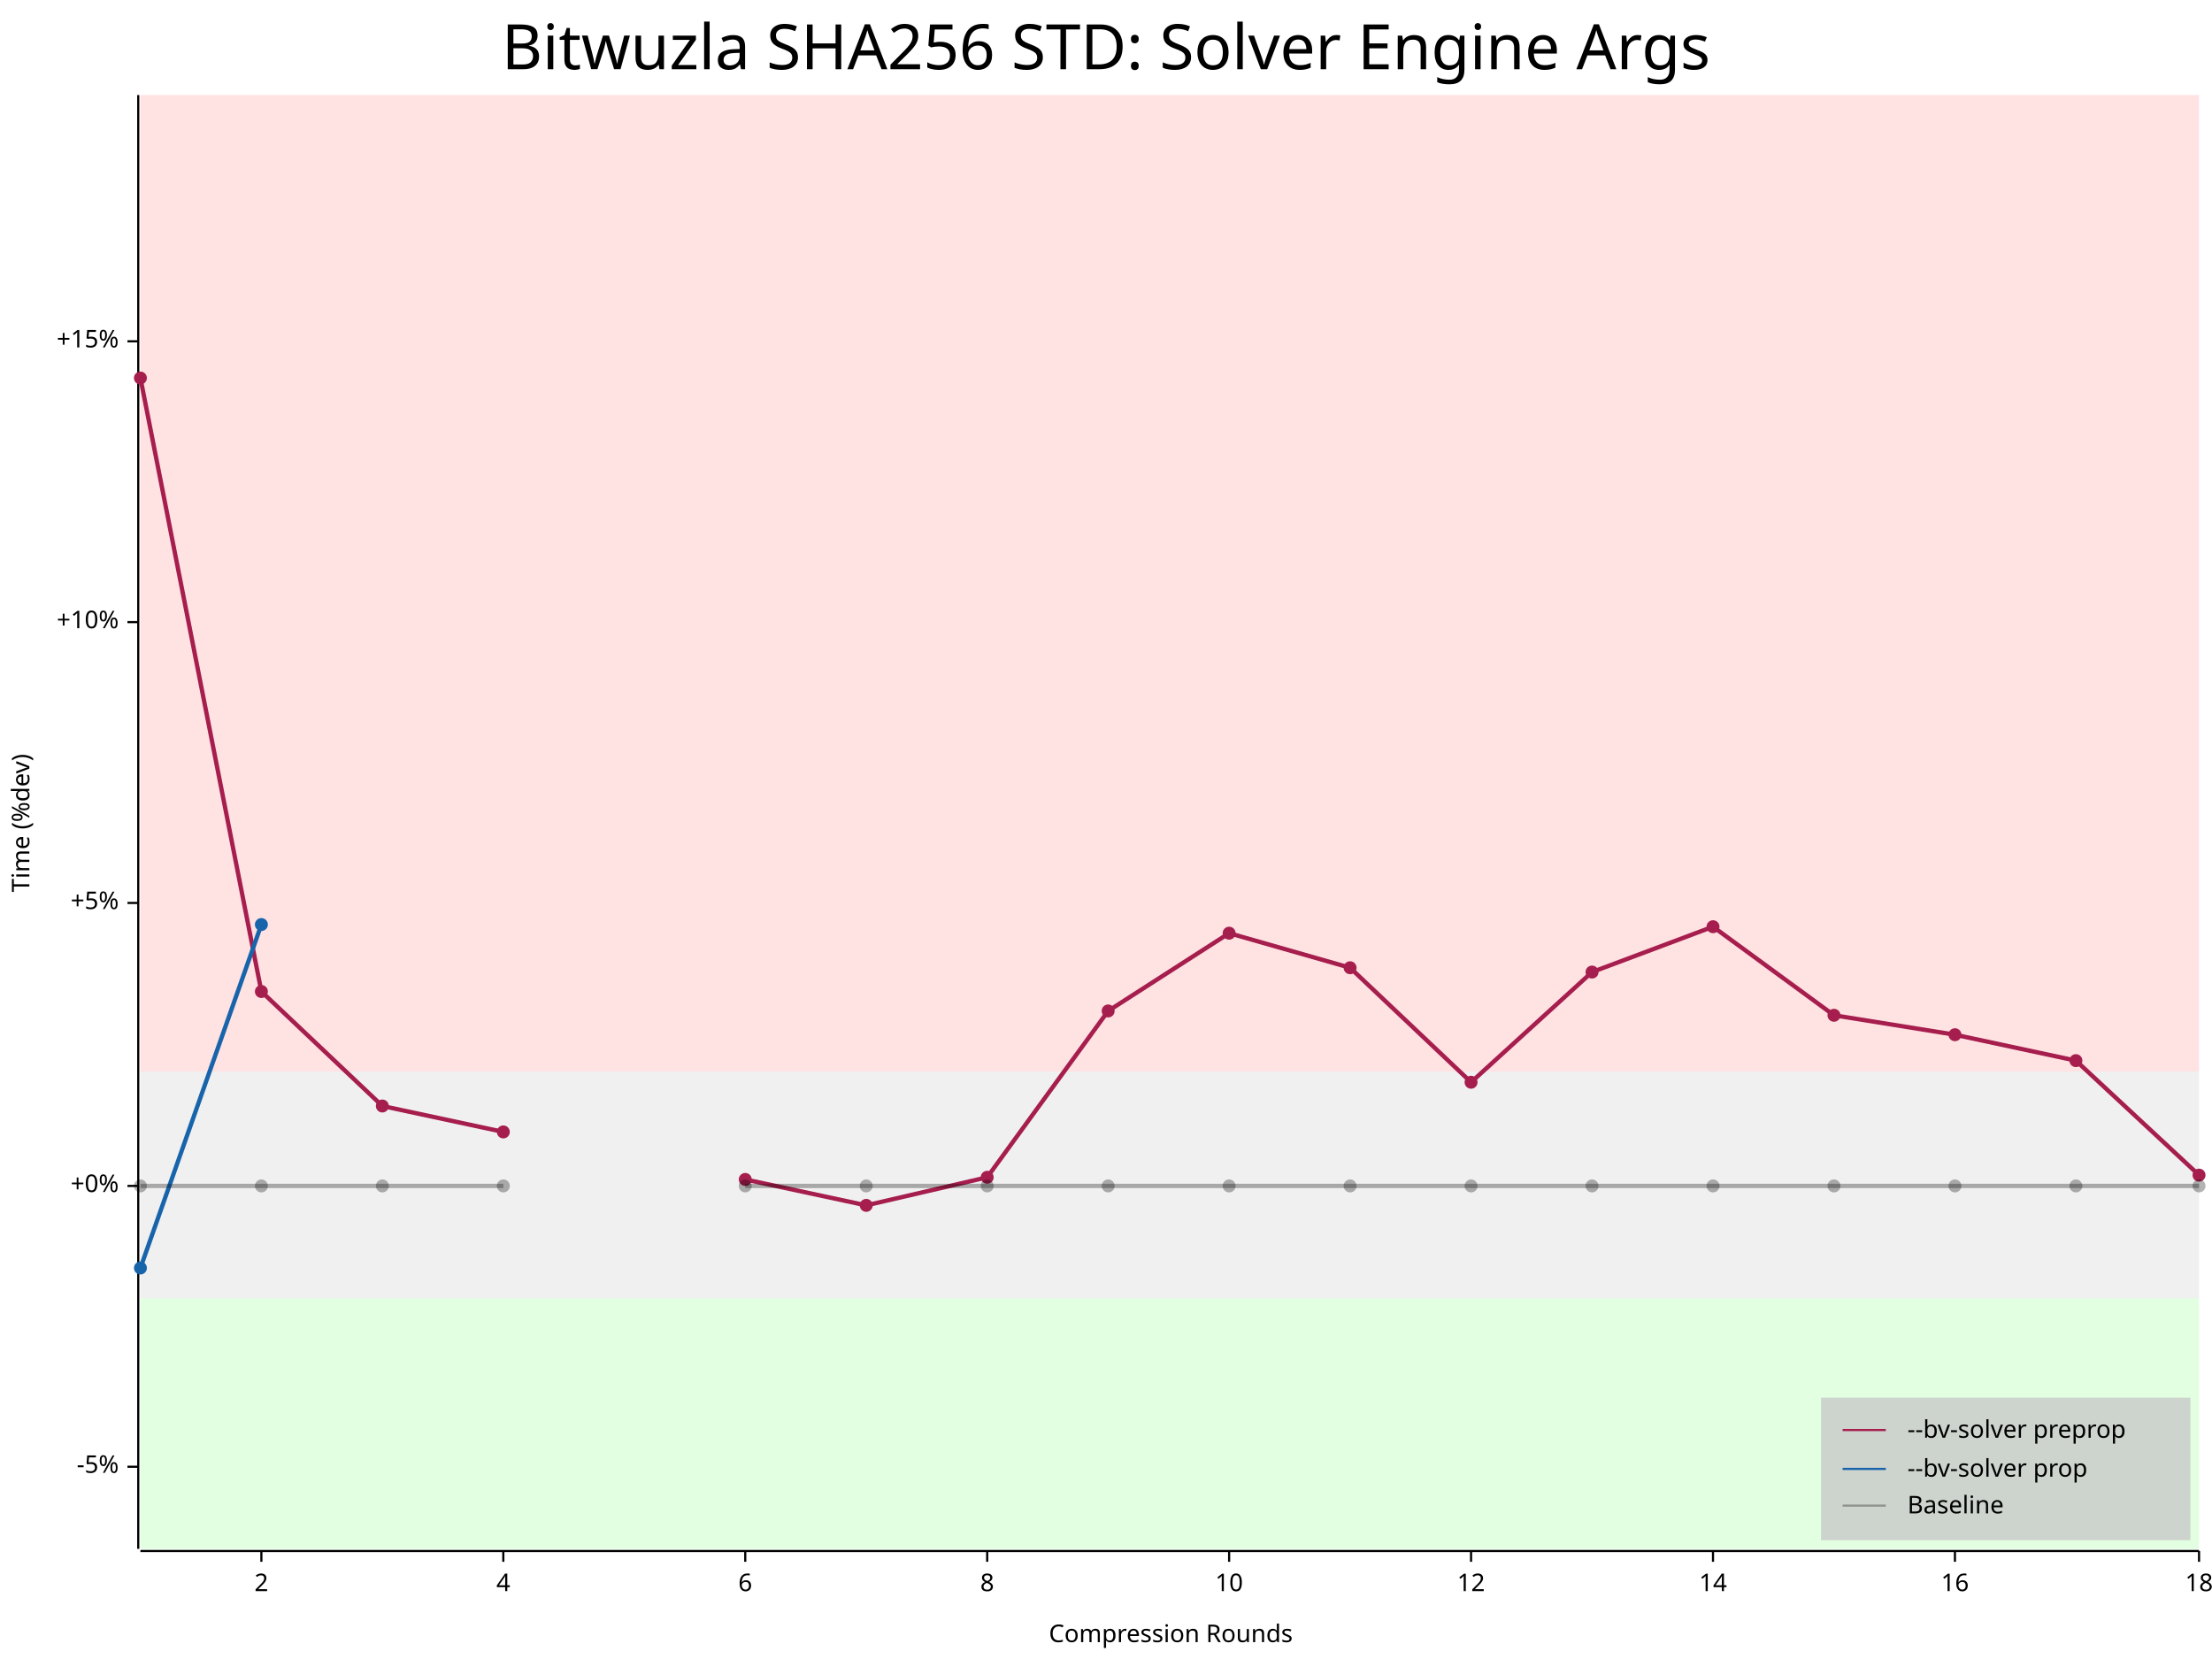
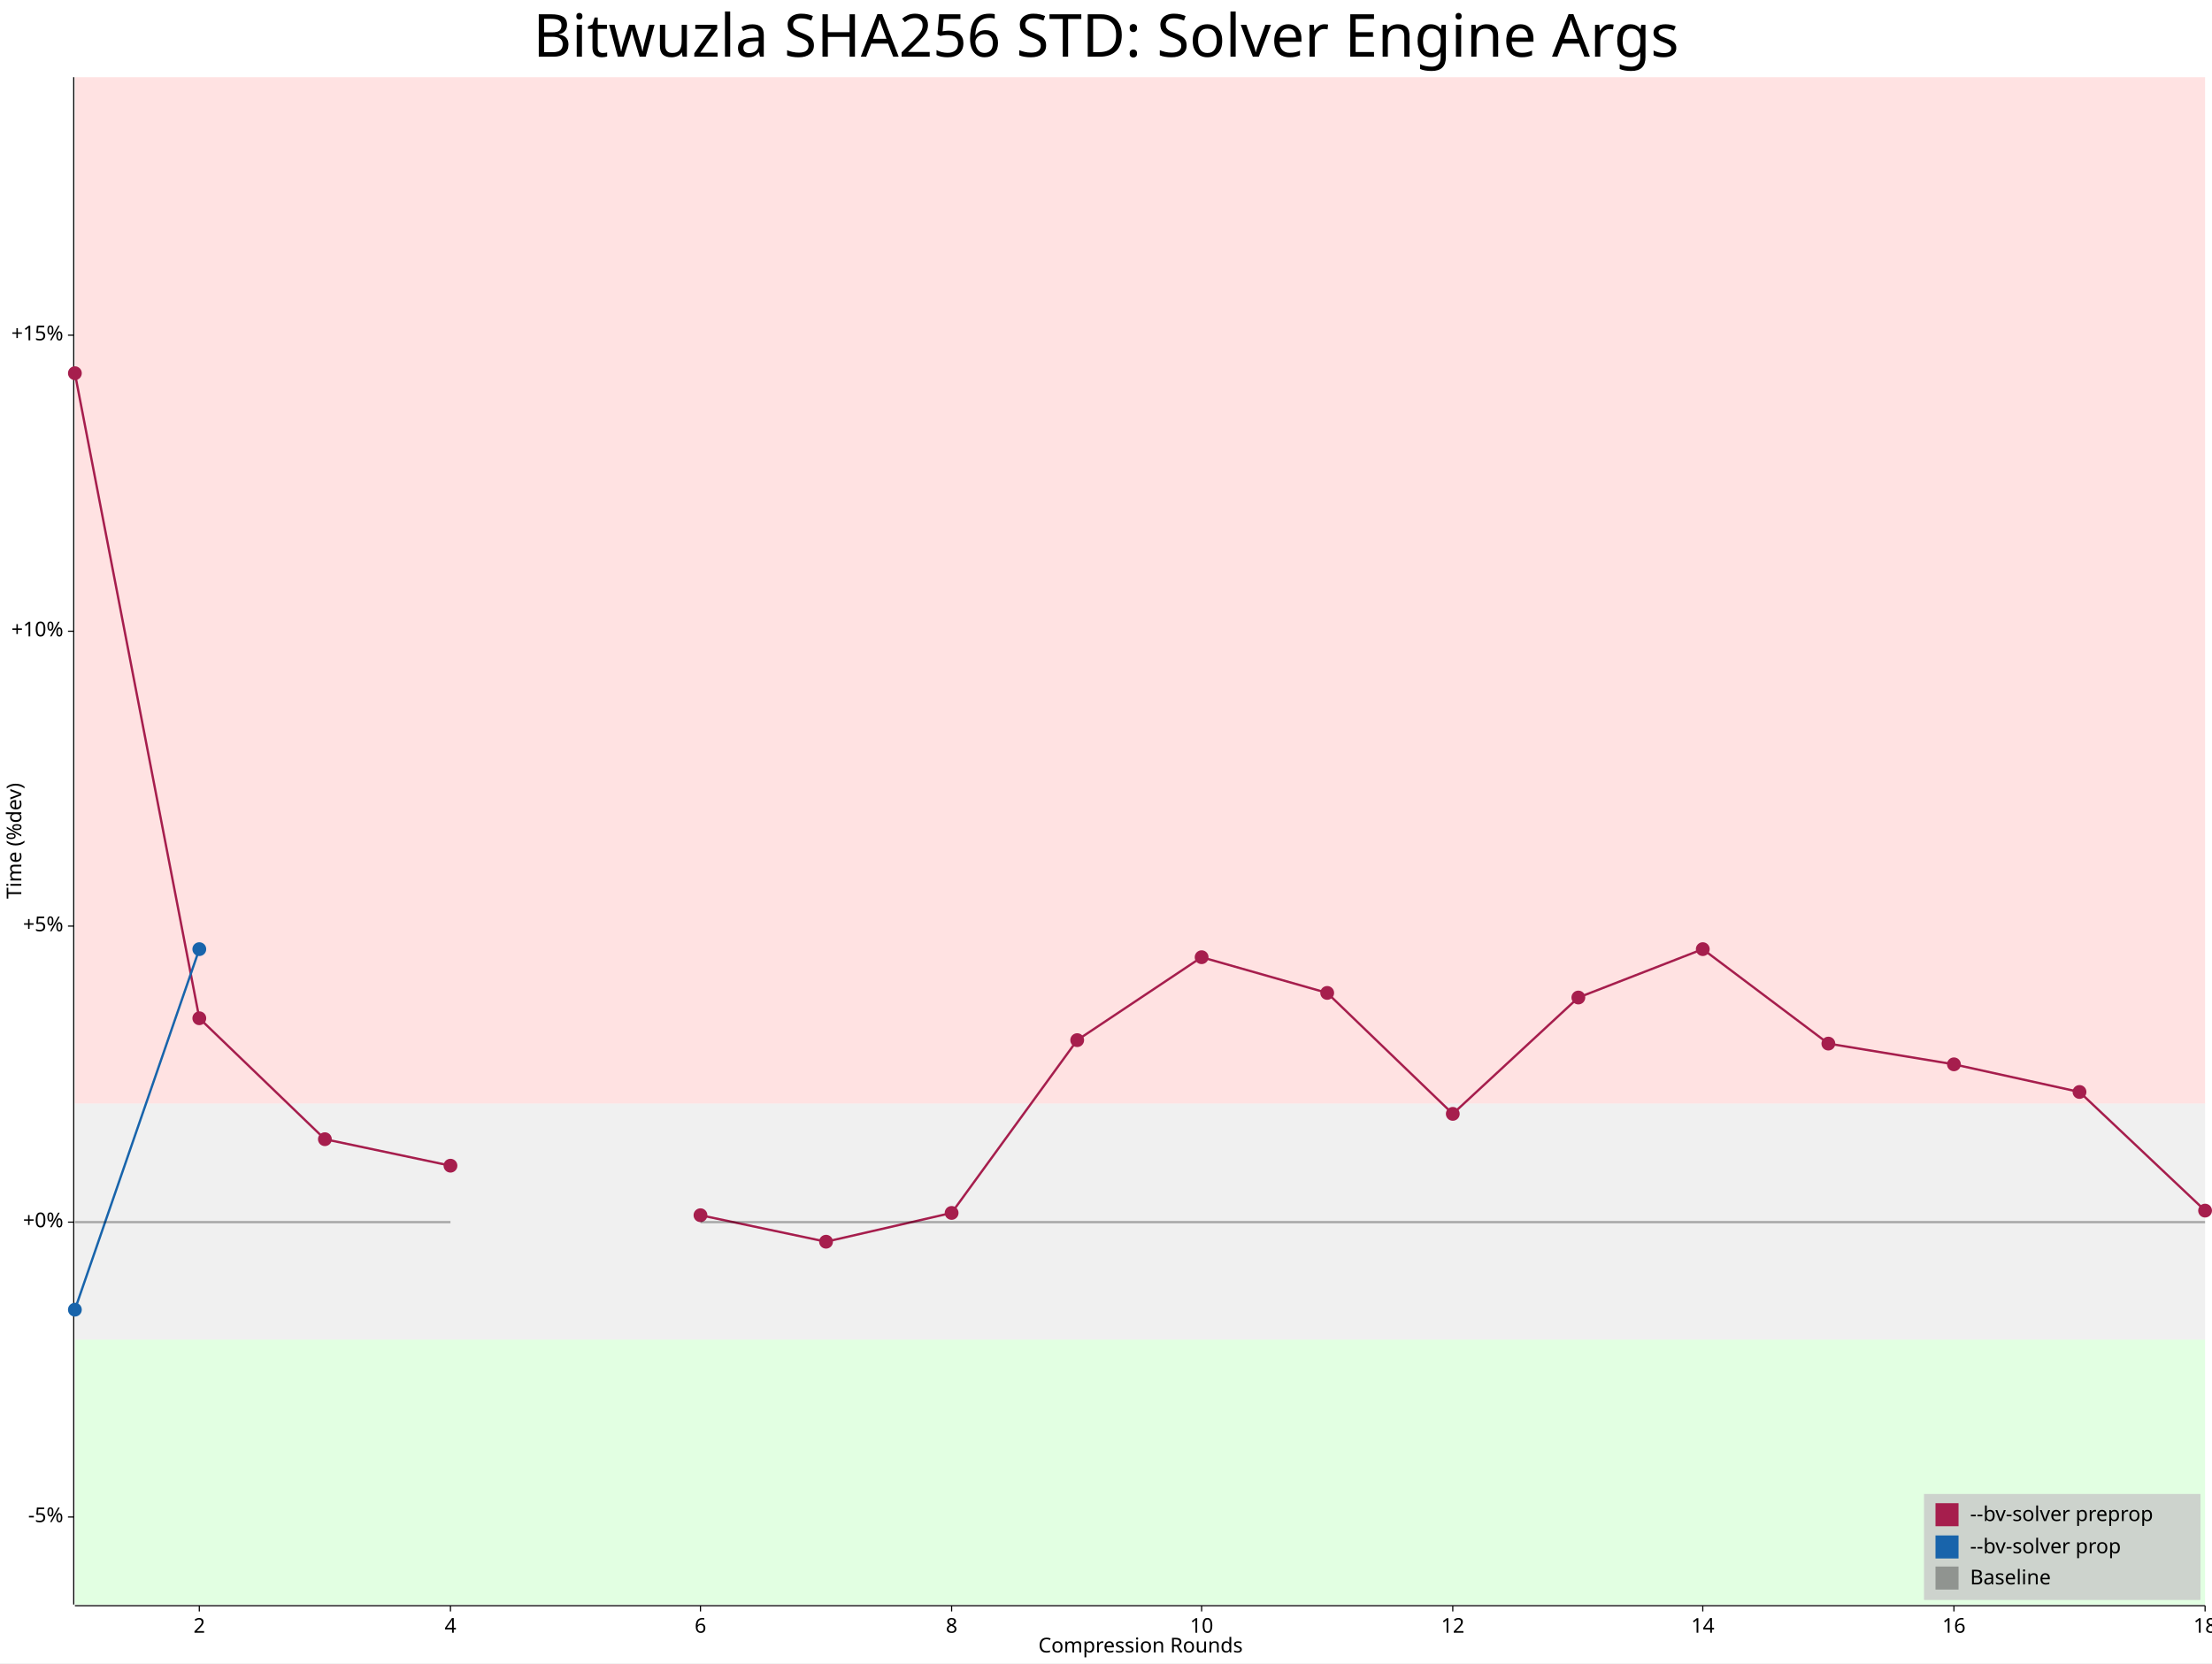
- <svg xmlns="http://www.w3.org/2000/svg" width="1024" height="768" viewBox="0 0 1024 768">
-   <rect x="0" y="0" width="1024" height="768" opacity="1" fill="#FFFFFF" stroke="none" />
-   <text x="512" y="10" dy="0.76em" text-anchor="middle" font-family="noto sans" font-size="29.032" opacity="1" fill="#000000">
+ <svg xmlns="http://www.w3.org/2000/svg" width="1920" height="1444" viewBox="0 0 1920 1444">
+   <rect x="0" y="0" width="1920" height="1444" opacity="1" fill="#FFFFFF" stroke="none" />
+   <text x="960" y="10" dy="0.76em" text-anchor="middle" font-family="noto sans" font-size="51.613" opacity="1" fill="#000000">
Bitwuzla SHA256 STD: Solver Engine Args
</text>
-   <rect x="65" y="601" width="953" height="116" opacity="0.4" fill="#B6FFB6" stroke="none" />
-   <rect x="65" y="496" width="953" height="105" opacity="0.2" fill="#B6B6B6" stroke="none" />
-   <rect x="65" y="44" width="953" height="452" opacity="0.4" fill="#FFB6B6" stroke="none" />
-   <text x="542" y="763" dy="-0.5ex" text-anchor="middle" font-family="noto sans" font-size="11.29" opacity="1" fill="#000000">
+   <rect x="65" y="1163" width="1849" height="230" opacity="0.4" fill="#B6FFB6" stroke="none" />
+   <rect x="65" y="958" width="1849" height="205" opacity="0.2" fill="#B6B6B6" stroke="none" />
+   <rect x="65" y="67" width="1849" height="891" opacity="0.4" fill="#FFB6B6" stroke="none" />
+   <text x="990" y="1439" dy="-0.5ex" text-anchor="middle" font-family="noto sans" font-size="17.742" opacity="1" fill="#000000">
Compression Rounds
</text>
-   <polyline fill="none" opacity="1" stroke="#000000" stroke-width="1" points="65,718 1018,718 " />
-   <text x="121" y="728" dy="0.76em" text-anchor="middle" font-family="noto sans" font-size="11.29" opacity="1" fill="#000000">
+   <polyline fill="none" opacity="1" stroke="#000000" stroke-width="1" points="65,1394 1914,1394 " />
+   <text x="173" y="1404" dy="0.76em" text-anchor="middle" font-family="noto sans" font-size="17.742" opacity="1" fill="#000000">
2
</text>
-   <polyline fill="none" opacity="1" stroke="#000000" stroke-width="1" points="121,718 121,723 " />
-   <text x="233" y="728" dy="0.76em" text-anchor="middle" font-family="noto sans" font-size="11.29" opacity="1" fill="#000000">
+   <polyline fill="none" opacity="1" stroke="#000000" stroke-width="1" points="173,1394 173,1399 " />
+   <text x="391" y="1404" dy="0.76em" text-anchor="middle" font-family="noto sans" font-size="17.742" opacity="1" fill="#000000">
4
</text>
-   <polyline fill="none" opacity="1" stroke="#000000" stroke-width="1" points="233,718 233,723 " />
-   <text x="345" y="728" dy="0.76em" text-anchor="middle" font-family="noto sans" font-size="11.29" opacity="1" fill="#000000">
+   <polyline fill="none" opacity="1" stroke="#000000" stroke-width="1" points="391,1394 391,1399 " />
+   <text x="608" y="1404" dy="0.76em" text-anchor="middle" font-family="noto sans" font-size="17.742" opacity="1" fill="#000000">
6
</text>
-   <polyline fill="none" opacity="1" stroke="#000000" stroke-width="1" points="345,718 345,723 " />
-   <text x="457" y="728" dy="0.76em" text-anchor="middle" font-family="noto sans" font-size="11.29" opacity="1" fill="#000000">
+   <polyline fill="none" opacity="1" stroke="#000000" stroke-width="1" points="608,1394 608,1399 " />
+   <text x="826" y="1404" dy="0.76em" text-anchor="middle" font-family="noto sans" font-size="17.742" opacity="1" fill="#000000">
8
</text>
-   <polyline fill="none" opacity="1" stroke="#000000" stroke-width="1" points="457,718 457,723 " />
-   <text x="569" y="728" dy="0.76em" text-anchor="middle" font-family="noto sans" font-size="11.29" opacity="1" fill="#000000">
+   <polyline fill="none" opacity="1" stroke="#000000" stroke-width="1" points="826,1394 826,1399 " />
+   <text x="1043" y="1404" dy="0.76em" text-anchor="middle" font-family="noto sans" font-size="17.742" opacity="1" fill="#000000">
10
</text>
-   <polyline fill="none" opacity="1" stroke="#000000" stroke-width="1" points="569,718 569,723 " />
-   <text x="681" y="728" dy="0.76em" text-anchor="middle" font-family="noto sans" font-size="11.29" opacity="1" fill="#000000">
+   <polyline fill="none" opacity="1" stroke="#000000" stroke-width="1" points="1043,1394 1043,1399 " />
+   <text x="1261" y="1404" dy="0.76em" text-anchor="middle" font-family="noto sans" font-size="17.742" opacity="1" fill="#000000">
12
</text>
-   <polyline fill="none" opacity="1" stroke="#000000" stroke-width="1" points="681,718 681,723 " />
-   <text x="793" y="728" dy="0.76em" text-anchor="middle" font-family="noto sans" font-size="11.29" opacity="1" fill="#000000">
+   <polyline fill="none" opacity="1" stroke="#000000" stroke-width="1" points="1261,1394 1261,1399 " />
+   <text x="1478" y="1404" dy="0.76em" text-anchor="middle" font-family="noto sans" font-size="17.742" opacity="1" fill="#000000">
14
</text>
-   <polyline fill="none" opacity="1" stroke="#000000" stroke-width="1" points="793,718 793,723 " />
-   <text x="905" y="728" dy="0.76em" text-anchor="middle" font-family="noto sans" font-size="11.29" opacity="1" fill="#000000">
+   <polyline fill="none" opacity="1" stroke="#000000" stroke-width="1" points="1478,1394 1478,1399 " />
+   <text x="1696" y="1404" dy="0.76em" text-anchor="middle" font-family="noto sans" font-size="17.742" opacity="1" fill="#000000">
16
</text>
-   <polyline fill="none" opacity="1" stroke="#000000" stroke-width="1" points="905,718 905,723 " />
-   <text x="1018" y="728" dy="0.76em" text-anchor="middle" font-family="noto sans" font-size="11.29" opacity="1" fill="#000000">
+   <polyline fill="none" opacity="1" stroke="#000000" stroke-width="1" points="1696,1394 1696,1399 " />
+   <text x="1914" y="1404" dy="0.76em" text-anchor="middle" font-family="noto sans" font-size="17.742" opacity="1" fill="#000000">
18
</text>
-   <polyline fill="none" opacity="1" stroke="#000000" stroke-width="1" points="1018,718 1018,723 " />
-   <text x="5" y="381" dy="0.76em" text-anchor="middle" font-family="noto sans" font-size="11.29" opacity="1" fill="#000000" transform="rotate(270, 5, 381)">
+   <polyline fill="none" opacity="1" stroke="#000000" stroke-width="1" points="1914,1394 1914,1399 " />
+   <text x="5" y="730" dy="0.76em" text-anchor="middle" font-family="noto sans" font-size="17.742" opacity="1" fill="#000000" transform="rotate(270, 5, 730)">
Time (%dev)
</text>
-   <polyline fill="none" opacity="1" stroke="#000000" stroke-width="1" points="64,44 64,717 " />
-   <text x="55" y="679" dy="0.5ex" text-anchor="end" font-family="noto sans" font-size="11.29" opacity="1" fill="#000000">
+   <polyline fill="none" opacity="1" stroke="#000000" stroke-width="1" points="64,67 64,1393 " />
+   <text x="55" y="1317" dy="0.5ex" text-anchor="end" font-family="noto sans" font-size="17.742" opacity="1" fill="#000000">
-5%
</text>
-   <polyline fill="none" opacity="1" stroke="#000000" stroke-width="1" points="59,679 64,679 " />
-   <text x="55" y="549" dy="0.5ex" text-anchor="end" font-family="noto sans" font-size="11.29" opacity="1" fill="#000000">
+   <polyline fill="none" opacity="1" stroke="#000000" stroke-width="1" points="59,1317 64,1317 " />
+   <text x="55" y="1061" dy="0.5ex" text-anchor="end" font-family="noto sans" font-size="17.742" opacity="1" fill="#000000">
+0%
</text>
-   <polyline fill="none" opacity="1" stroke="#000000" stroke-width="1" points="59,549 64,549 " />
-   <text x="55" y="418" dy="0.5ex" text-anchor="end" font-family="noto sans" font-size="11.29" opacity="1" fill="#000000">
+   <polyline fill="none" opacity="1" stroke="#000000" stroke-width="1" points="59,1061 64,1061 " />
+   <text x="55" y="804" dy="0.5ex" text-anchor="end" font-family="noto sans" font-size="17.742" opacity="1" fill="#000000">
+5%
</text>
-   <polyline fill="none" opacity="1" stroke="#000000" stroke-width="1" points="59,418 64,418 " />
-   <text x="55" y="288" dy="0.5ex" text-anchor="end" font-family="noto sans" font-size="11.29" opacity="1" fill="#000000">
+   <polyline fill="none" opacity="1" stroke="#000000" stroke-width="1" points="59,804 64,804 " />
+   <text x="55" y="548" dy="0.5ex" text-anchor="end" font-family="noto sans" font-size="17.742" opacity="1" fill="#000000">
+10%
</text>
-   <polyline fill="none" opacity="1" stroke="#000000" stroke-width="1" points="59,288 64,288 " />
-   <text x="55" y="158" dy="0.5ex" text-anchor="end" font-family="noto sans" font-size="11.29" opacity="1" fill="#000000">
+   <polyline fill="none" opacity="1" stroke="#000000" stroke-width="1" points="59,548 64,548 " />
+   <text x="55" y="291" dy="0.5ex" text-anchor="end" font-family="noto sans" font-size="17.742" opacity="1" fill="#000000">
+15%
</text>
-   <polyline fill="none" opacity="1" stroke="#000000" stroke-width="1" points="59,158 64,158 " />
-   <polyline fill="none" opacity="1" stroke="#A61E4D" stroke-width="2" points="65,175 121,459 177,512 233,524 " />
-   <circle cx="65" cy="175" r="3" opacity="1" fill="#A61E4D" stroke="none" stroke-width="1" />
-   <circle cx="121" cy="459" r="3" opacity="1" fill="#A61E4D" stroke="none" stroke-width="1" />
-   <circle cx="177" cy="512" r="3" opacity="1" fill="#A61E4D" stroke="none" stroke-width="1" />
-   <circle cx="233" cy="524" r="3" opacity="1" fill="#A61E4D" stroke="none" stroke-width="1" />
-   <polyline fill="none" opacity="1" stroke="#A61E4D" stroke-width="2" points="345,546 401,558 457,545 513,468 569,432 625,448 681,501 737,450 793,429 849,470 905,479 961,491 1018,544 " />
-   <circle cx="345" cy="546" r="3" opacity="1" fill="#A61E4D" stroke="none" stroke-width="1" />
-   <circle cx="401" cy="558" r="3" opacity="1" fill="#A61E4D" stroke="none" stroke-width="1" />
-   <circle cx="457" cy="545" r="3" opacity="1" fill="#A61E4D" stroke="none" stroke-width="1" />
-   <circle cx="513" cy="468" r="3" opacity="1" fill="#A61E4D" stroke="none" stroke-width="1" />
-   <circle cx="569" cy="432" r="3" opacity="1" fill="#A61E4D" stroke="none" stroke-width="1" />
-   <circle cx="625" cy="448" r="3" opacity="1" fill="#A61E4D" stroke="none" stroke-width="1" />
-   <circle cx="681" cy="501" r="3" opacity="1" fill="#A61E4D" stroke="none" stroke-width="1" />
-   <circle cx="737" cy="450" r="3" opacity="1" fill="#A61E4D" stroke="none" stroke-width="1" />
-   <circle cx="793" cy="429" r="3" opacity="1" fill="#A61E4D" stroke="none" stroke-width="1" />
-   <circle cx="849" cy="470" r="3" opacity="1" fill="#A61E4D" stroke="none" stroke-width="1" />
-   <circle cx="905" cy="479" r="3" opacity="1" fill="#A61E4D" stroke="none" stroke-width="1" />
-   <circle cx="961" cy="491" r="3" opacity="1" fill="#A61E4D" stroke="none" stroke-width="1" />
-   <circle cx="1018" cy="544" r="3" opacity="1" fill="#A61E4D" stroke="none" stroke-width="1" />
-   <polyline fill="none" opacity="1" stroke="#1864AB" stroke-width="2" points="65,587 121,428 " />
-   <circle cx="65" cy="587" r="3" opacity="1" fill="#1864AB" stroke="none" stroke-width="1" />
-   <circle cx="121" cy="428" r="3" opacity="1" fill="#1864AB" stroke="none" stroke-width="1" />
-   <polyline fill="none" opacity="0.3" stroke="#000000" stroke-width="2" points="65,549 121,549 177,549 233,549 " />
-   <circle cx="65" cy="549" r="3" opacity="0.3" fill="#000000" stroke="none" stroke-width="1" />
-   <circle cx="121" cy="549" r="3" opacity="0.3" fill="#000000" stroke="none" stroke-width="1" />
-   <circle cx="177" cy="549" r="3" opacity="0.3" fill="#000000" stroke="none" stroke-width="1" />
-   <circle cx="233" cy="549" r="3" opacity="0.3" fill="#000000" stroke="none" stroke-width="1" />
-   <polyline fill="none" opacity="0.3" stroke="#000000" stroke-width="2" points="345,549 401,549 457,549 513,549 569,549 625,549 681,549 737,549 793,549 849,549 905,549 961,549 1018,549 " />
-   <circle cx="345" cy="549" r="3" opacity="0.3" fill="#000000" stroke="none" stroke-width="1" />
-   <circle cx="401" cy="549" r="3" opacity="0.3" fill="#000000" stroke="none" stroke-width="1" />
-   <circle cx="457" cy="549" r="3" opacity="0.3" fill="#000000" stroke="none" stroke-width="1" />
-   <circle cx="513" cy="549" r="3" opacity="0.3" fill="#000000" stroke="none" stroke-width="1" />
-   <circle cx="569" cy="549" r="3" opacity="0.3" fill="#000000" stroke="none" stroke-width="1" />
-   <circle cx="625" cy="549" r="3" opacity="0.3" fill="#000000" stroke="none" stroke-width="1" />
-   <circle cx="681" cy="549" r="3" opacity="0.3" fill="#000000" stroke="none" stroke-width="1" />
-   <circle cx="737" cy="549" r="3" opacity="0.3" fill="#000000" stroke="none" stroke-width="1" />
-   <circle cx="793" cy="549" r="3" opacity="0.3" fill="#000000" stroke="none" stroke-width="1" />
-   <circle cx="849" cy="549" r="3" opacity="0.3" fill="#000000" stroke="none" stroke-width="1" />
-   <circle cx="905" cy="549" r="3" opacity="0.3" fill="#000000" stroke="none" stroke-width="1" />
-   <circle cx="961" cy="549" r="3" opacity="0.3" fill="#000000" stroke="none" stroke-width="1" />
-   <circle cx="1018" cy="549" r="3" opacity="0.3" fill="#000000" stroke="none" stroke-width="1" />
-   <rect x="843" y="647" width="171" height="66" opacity="0.8" fill="#C8C8C8" stroke="none" />
-   <text x="883" y="657" dy="0.76em" text-anchor="start" font-family="noto sans" font-size="11.29" opacity="1" fill="#000000">
+   <polyline fill="none" opacity="1" stroke="#000000" stroke-width="1" points="59,291 64,291 " />
+   <polyline fill="none" opacity="1" stroke="#A61E4D" stroke-width="2" points="65,324 173,884 282,989 391,1012 " />
+   <circle cx="65" cy="324" r="6" opacity="1" fill="#A61E4D" stroke="none" stroke-width="1" />
+   <circle cx="173" cy="884" r="6" opacity="1" fill="#A61E4D" stroke="none" stroke-width="1" />
+   <circle cx="282" cy="989" r="6" opacity="1" fill="#A61E4D" stroke="none" stroke-width="1" />
+   <circle cx="391" cy="1012" r="6" opacity="1" fill="#A61E4D" stroke="none" stroke-width="1" />
+   <polyline fill="none" opacity="1" stroke="#A61E4D" stroke-width="2" points="608,1055 717,1078 826,1053 935,903 1043,831 1152,862 1261,967 1370,866 1478,824 1587,906 1696,924 1805,948 1914,1051 " />
+   <circle cx="608" cy="1055" r="6" opacity="1" fill="#A61E4D" stroke="none" stroke-width="1" />
+   <circle cx="717" cy="1078" r="6" opacity="1" fill="#A61E4D" stroke="none" stroke-width="1" />
+   <circle cx="826" cy="1053" r="6" opacity="1" fill="#A61E4D" stroke="none" stroke-width="1" />
+   <circle cx="935" cy="903" r="6" opacity="1" fill="#A61E4D" stroke="none" stroke-width="1" />
+   <circle cx="1043" cy="831" r="6" opacity="1" fill="#A61E4D" stroke="none" stroke-width="1" />
+   <circle cx="1152" cy="862" r="6" opacity="1" fill="#A61E4D" stroke="none" stroke-width="1" />
+   <circle cx="1261" cy="967" r="6" opacity="1" fill="#A61E4D" stroke="none" stroke-width="1" />
+   <circle cx="1370" cy="866" r="6" opacity="1" fill="#A61E4D" stroke="none" stroke-width="1" />
+   <circle cx="1478" cy="824" r="6" opacity="1" fill="#A61E4D" stroke="none" stroke-width="1" />
+   <circle cx="1587" cy="906" r="6" opacity="1" fill="#A61E4D" stroke="none" stroke-width="1" />
+   <circle cx="1696" cy="924" r="6" opacity="1" fill="#A61E4D" stroke="none" stroke-width="1" />
+   <circle cx="1805" cy="948" r="6" opacity="1" fill="#A61E4D" stroke="none" stroke-width="1" />
+   <circle cx="1914" cy="1051" r="6" opacity="1" fill="#A61E4D" stroke="none" stroke-width="1" />
+   <polyline fill="none" opacity="1" stroke="#1864AB" stroke-width="2" points="65,1137 173,824 " />
+   <circle cx="65" cy="1137" r="6" opacity="1" fill="#1864AB" stroke="none" stroke-width="1" />
+   <circle cx="173" cy="824" r="6" opacity="1" fill="#1864AB" stroke="none" stroke-width="1" />
+   <polyline fill="none" opacity="0.3" stroke="#000000" stroke-width="2" points="65,1061 173,1061 282,1061 391,1061 " />
+   <polyline fill="none" opacity="0.3" stroke="#000000" stroke-width="2" points="608,1061 717,1061 826,1061 935,1061 1043,1061 1152,1061 1261,1061 1370,1061 1478,1061 1587,1061 1696,1061 1805,1061 1914,1061 " />
+   <rect x="1670" y="1297" width="240" height="92" opacity="0.8" fill="#C8C8C8" stroke="none" />
+   <text x="1710" y="1307" dy="0.76em" text-anchor="start" font-family="noto sans" font-size="17.742" opacity="1" fill="#000000">
--bv-solver preprop
</text>
-   <text x="883" y="675" dy="0.76em" text-anchor="start" font-family="noto sans" font-size="11.29" opacity="1" fill="#000000">
+   <text x="1710" y="1335" dy="0.76em" text-anchor="start" font-family="noto sans" font-size="17.742" opacity="1" fill="#000000">
--bv-solver prop
</text>
-   <text x="883" y="692" dy="0.76em" text-anchor="start" font-family="noto sans" font-size="11.29" opacity="1" fill="#000000">
+   <text x="1710" y="1362" dy="0.76em" text-anchor="start" font-family="noto sans" font-size="17.742" opacity="1" fill="#000000">
Baseline
</text>
-   <polyline fill="none" opacity="1" stroke="#A61E4D" stroke-width="1" points="853,662 873,662 " />
-   <polyline fill="none" opacity="1" stroke="#1864AB" stroke-width="1" points="853,680 873,680 " />
-   <polyline fill="none" opacity="0.3" stroke="#000000" stroke-width="1" points="853,697 873,697 " />
+   <rect x="1680" y="1305" width="20" height="20" opacity="1" fill="#A61E4D" stroke="none" />
+   <rect x="1680" y="1333" width="20" height="20" opacity="1" fill="#1864AB" stroke="none" />
+   <rect x="1680" y="1360" width="20" height="20" opacity="0.3" fill="#000000" stroke="none" />
</svg>
